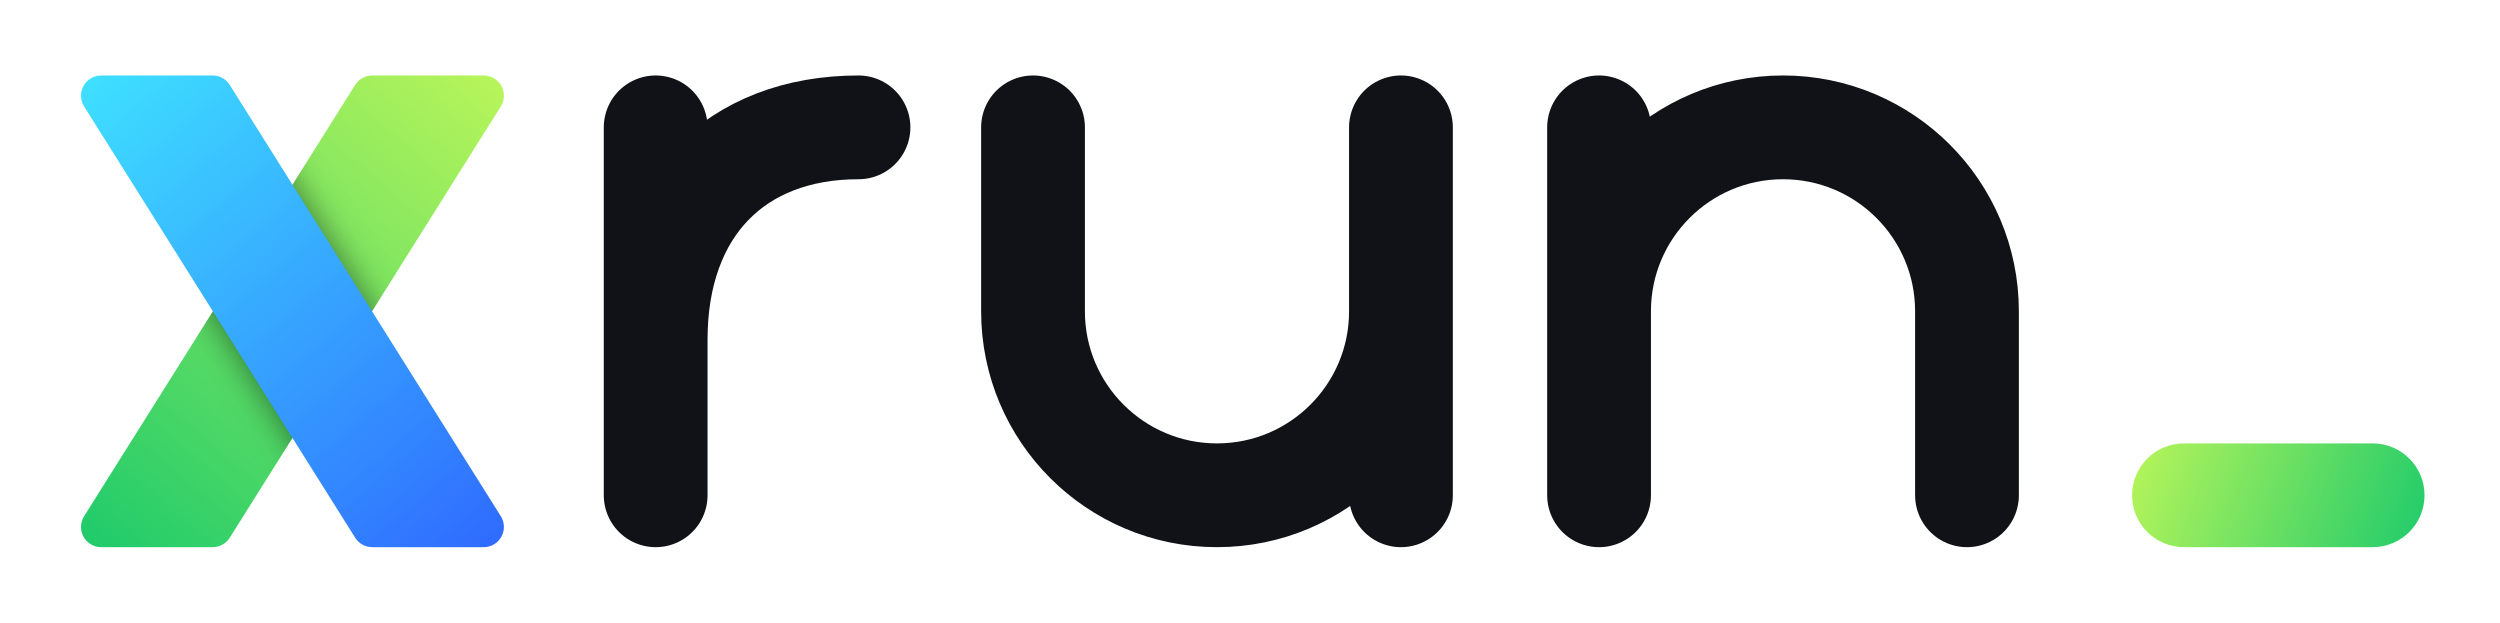
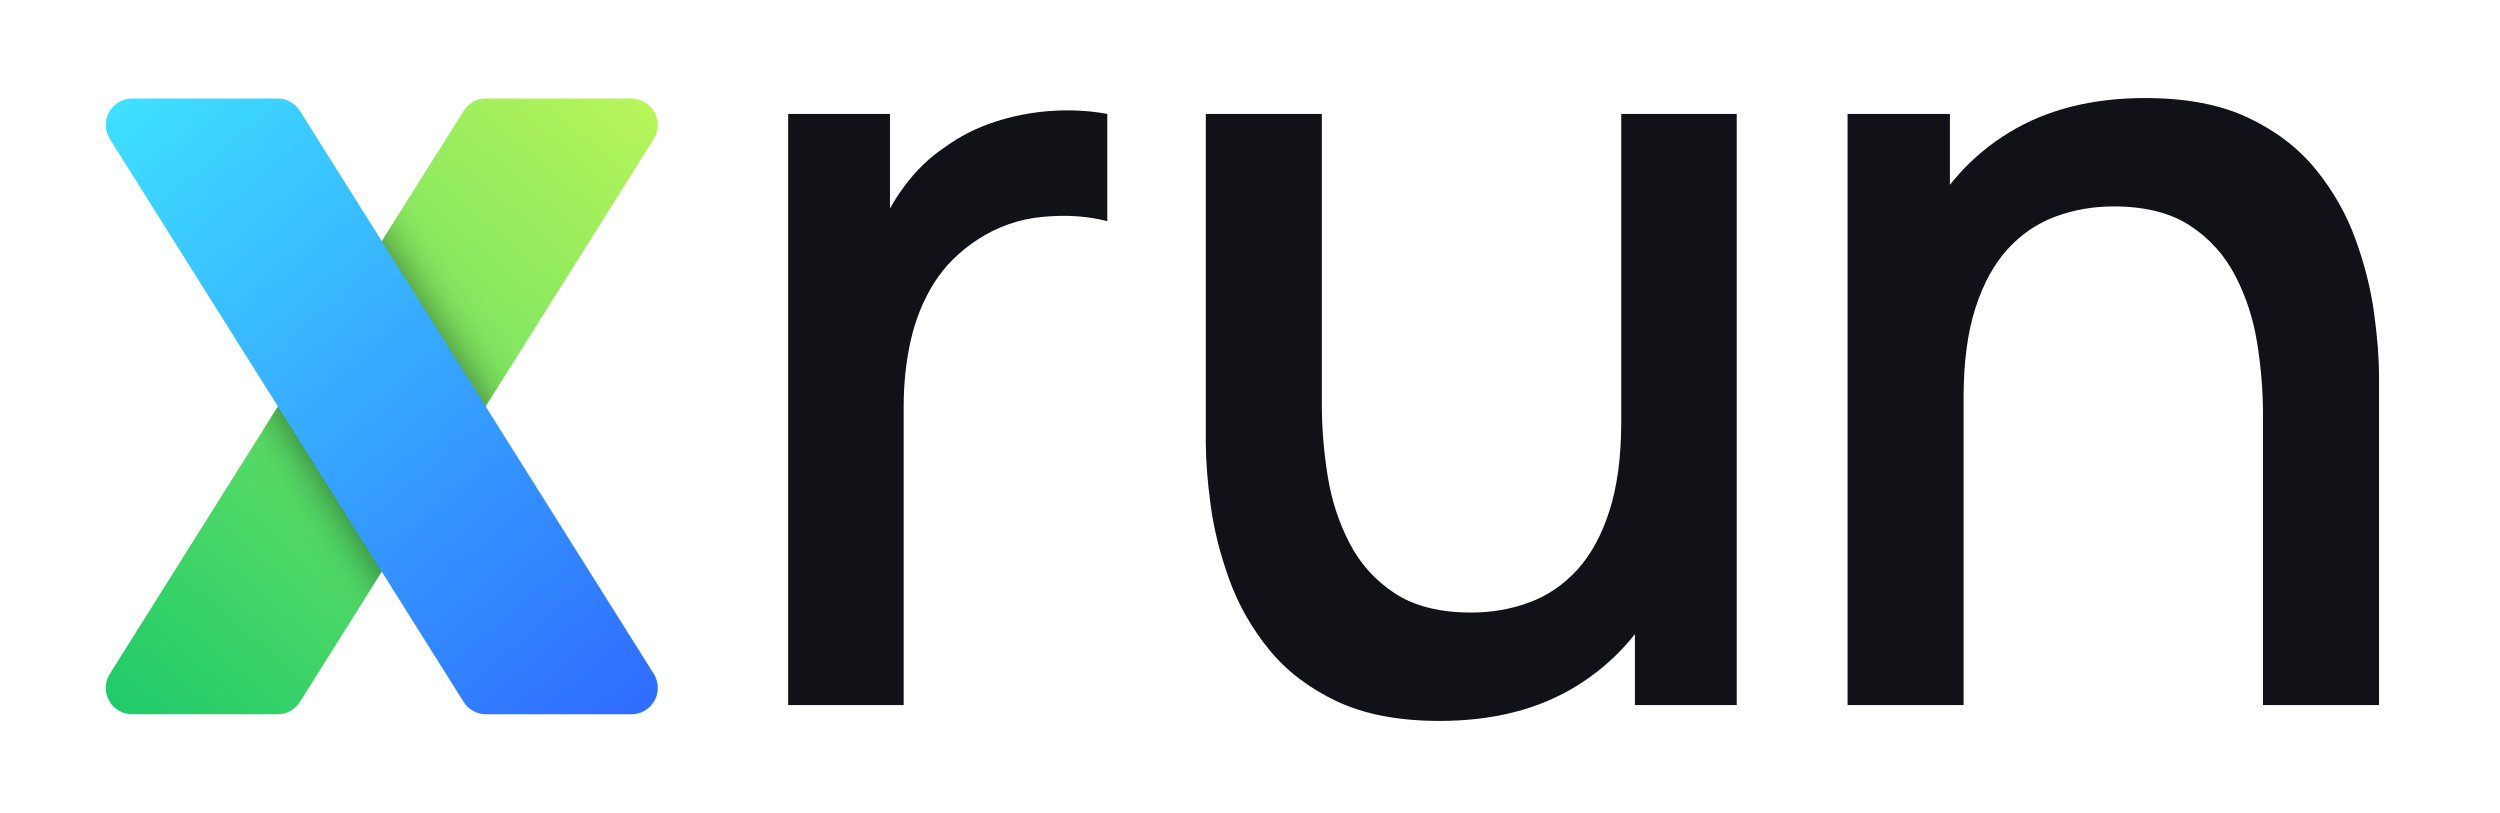
- <svg xmlns="http://www.w3.org/2000/svg" width="530" height="132" viewBox="-27 -116 530 132" fill="none" role="img" aria-label="xrun wordmark">
+ <svg xmlns="http://www.w3.org/2000/svg" width="406" height="132" viewBox="-27 -116 406 132" fill="none" role="img" aria-label="xrun wordmark">
  <g transform="translate(-36.42857 -121.4286) scale(0.7142857)">
    <defs>
      <linearGradient id="xrun-wordmark-light-xo" x1="40" y1="30" x2="160" y2="170" gradientUnits="userSpaceOnUse">
        <stop offset="0" stop-color="#3EE0FF" />
        <stop offset="1" stop-color="#2F6BFF" />
      </linearGradient>
      <linearGradient id="xrun-wordmark-light-xb" x1="160" y1="30" x2="40" y2="170" gradientUnits="userSpaceOnUse">
        <stop offset="0" stop-color="#B8F55A" />
        <stop offset="1" stop-color="#1FCB6B" />
      </linearGradient>
      <filter id="xrun-wordmark-light-xs" x="-40%" y="-40%" width="180%" height="180%" color-interpolation-filters="sRGB">
        <feGaussianBlur stdDeviation="5" />
      </filter>
      <clipPath id="xrun-wordmark-light-xB">
        <path d="M123.69 30L156.76 30A6 6 0 0 1 161.84 39.19L81.39 167.19A6 6 0 0 1 76.31 170L43.24 170A6 6 0 0 1 38.16 160.81L118.61 32.81A6 6 0 0 1 123.69 30Z" />
      </clipPath>
    </defs>
    <path d="M123.69 30L156.76 30A6 6 0 0 1 161.84 39.19L81.39 167.19A6 6 0 0 1 76.31 170L43.24 170A6 6 0 0 1 38.16 160.81L118.61 32.81A6 6 0 0 1 123.69 30Z" fill="url(#xrun-wordmark-light-xb)" />
    <g clip-path="url(#xrun-wordmark-light-xB)">
      <path d="M35.38 35L82.62 35L170.62 175L123.38 175Z" fill="#04140C" opacity=".55" filter="url(#xrun-wordmark-light-xs)" />
    </g>
    <path d="M43.24 30L76.31 30A6 6 0 0 1 81.39 32.81L161.84 160.81A6 6 0 0 1 156.76 170L123.69 170A6 6 0 0 1 118.61 167.19L38.16 39.19A6 6 0 0 1 43.24 30Z" fill="url(#xrun-wordmark-light-xo)" />
  </g>
-   <path d="M112 -11V-89M112 -44C112 -72 129 -89 155 -89" fill="none" stroke="#111217" stroke-width="22" stroke-linecap="round" stroke-linejoin="round" />
-   <path d="M192 -89V-50A39 39 0 0 0 270 -50M270 -89V-11" fill="none" stroke="#111217" stroke-width="22" stroke-linecap="round" stroke-linejoin="round" />
-   <path d="M312 -11V-89M312 -50A39 39 0 0 1 390 -50V-11" fill="none" stroke="#111217" stroke-width="22" stroke-linecap="round" stroke-linejoin="round" />
-   <defs>
-     <linearGradient id="xrun-wordmark-lightc" x1="425" y1="-22" x2="487" y2="0" gradientUnits="userSpaceOnUse">
-       <stop offset="0" stop-color="#B8F55A" />
-       <stop offset="1" stop-color="#1FCB6B" />
-     </linearGradient>
-   </defs>
-   <rect x="425" y="-22" width="62" height="22" rx="11" fill="url(#xrun-wordmark-lightc)" />
+   <g fill="#111217">
+     <path transform="translate(88.55556 -1.5) scale(0.08888889 -0.08888889)" d="M140 0L140 1080L326 1080L326 818L300 852Q320 904 352 947.5Q384 991 426 1019Q467 1049 517.5 1065.5Q568 1082 621 1085.5Q674 1089 723 1080L723 884Q670 898 605.5 892Q541 886 487 851Q436 818 406.5 771Q377 724 364 666.5Q351 609 351 545L351 0Z" />
+     <path transform="translate(158.1556 -1.5) scale(0.08888889 -0.08888889)" d="M547 -29Q435 -29 359 7Q283 43 235.5 101.5Q188 160 163 229Q138 298 129 364Q120 430 120 480L120 1080L332 1080L332 549Q332 486 342.5 419.5Q353 353 382.5 296Q412 239 465.5 204Q519 169 605 169Q661 169 711 187.5Q761 206 798.5 247Q836 288 857.5 355Q879 422 879 518L1009 469Q1009 322 954 209.5Q899 97 796 34Q693 -29 547 -29ZM904 0L904 312L879 312L879 1080L1090 1080L1090 0Z" />
+     <path transform="translate(260.6889 -1.5) scale(0.08888889 -0.08888889)" d="M898 0L898 531Q898 594 887.5 660.5Q877 727 847.5 784Q818 841 764.5 876Q711 911 625 911Q569 911 519 892.5Q469 874 431.5 833Q394 792 372.5 725Q351 658 351 562L221 611Q221 758 276 870.5Q331 983 434 1046Q537 1109 683 1109Q795 1109 871 1073Q947 1037 994.5 978.5Q1042 920 1067 851Q1092 782 1101 716Q1110 650 1110 600L1110 0ZM139 0L139 1080L326 1080L326 768L351 768L351 0Z" />
+   </g>
</svg>
